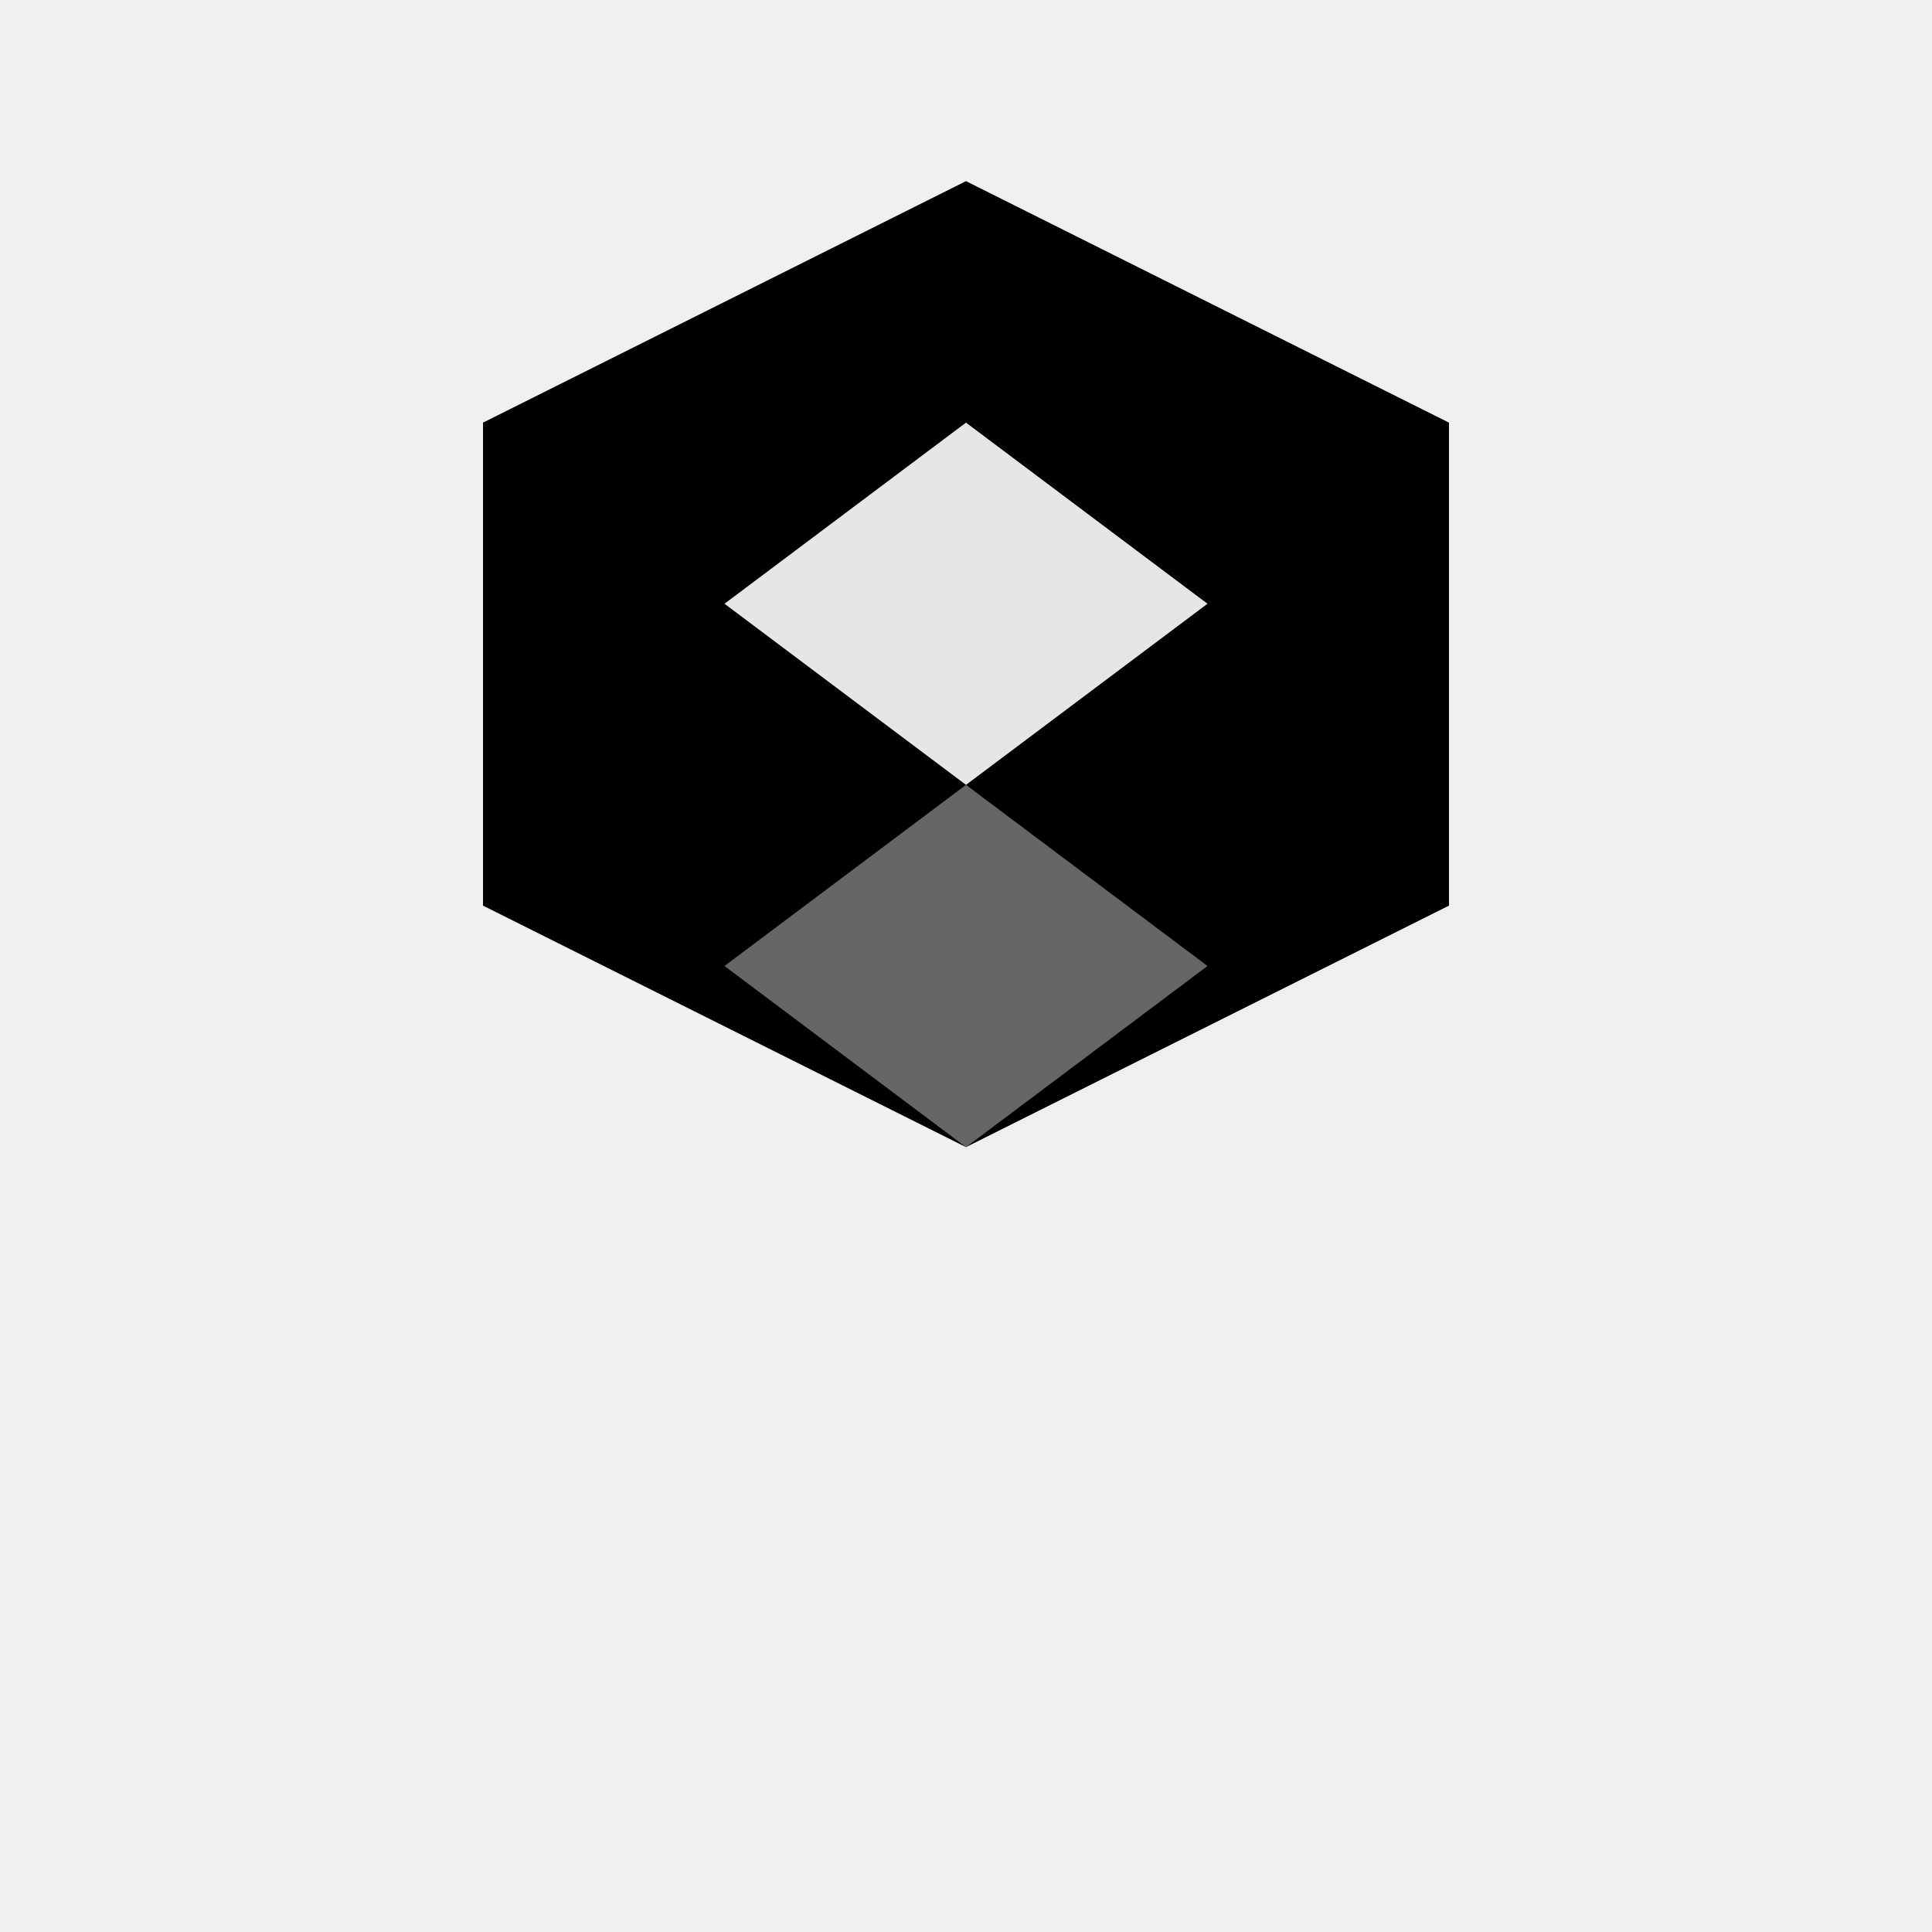
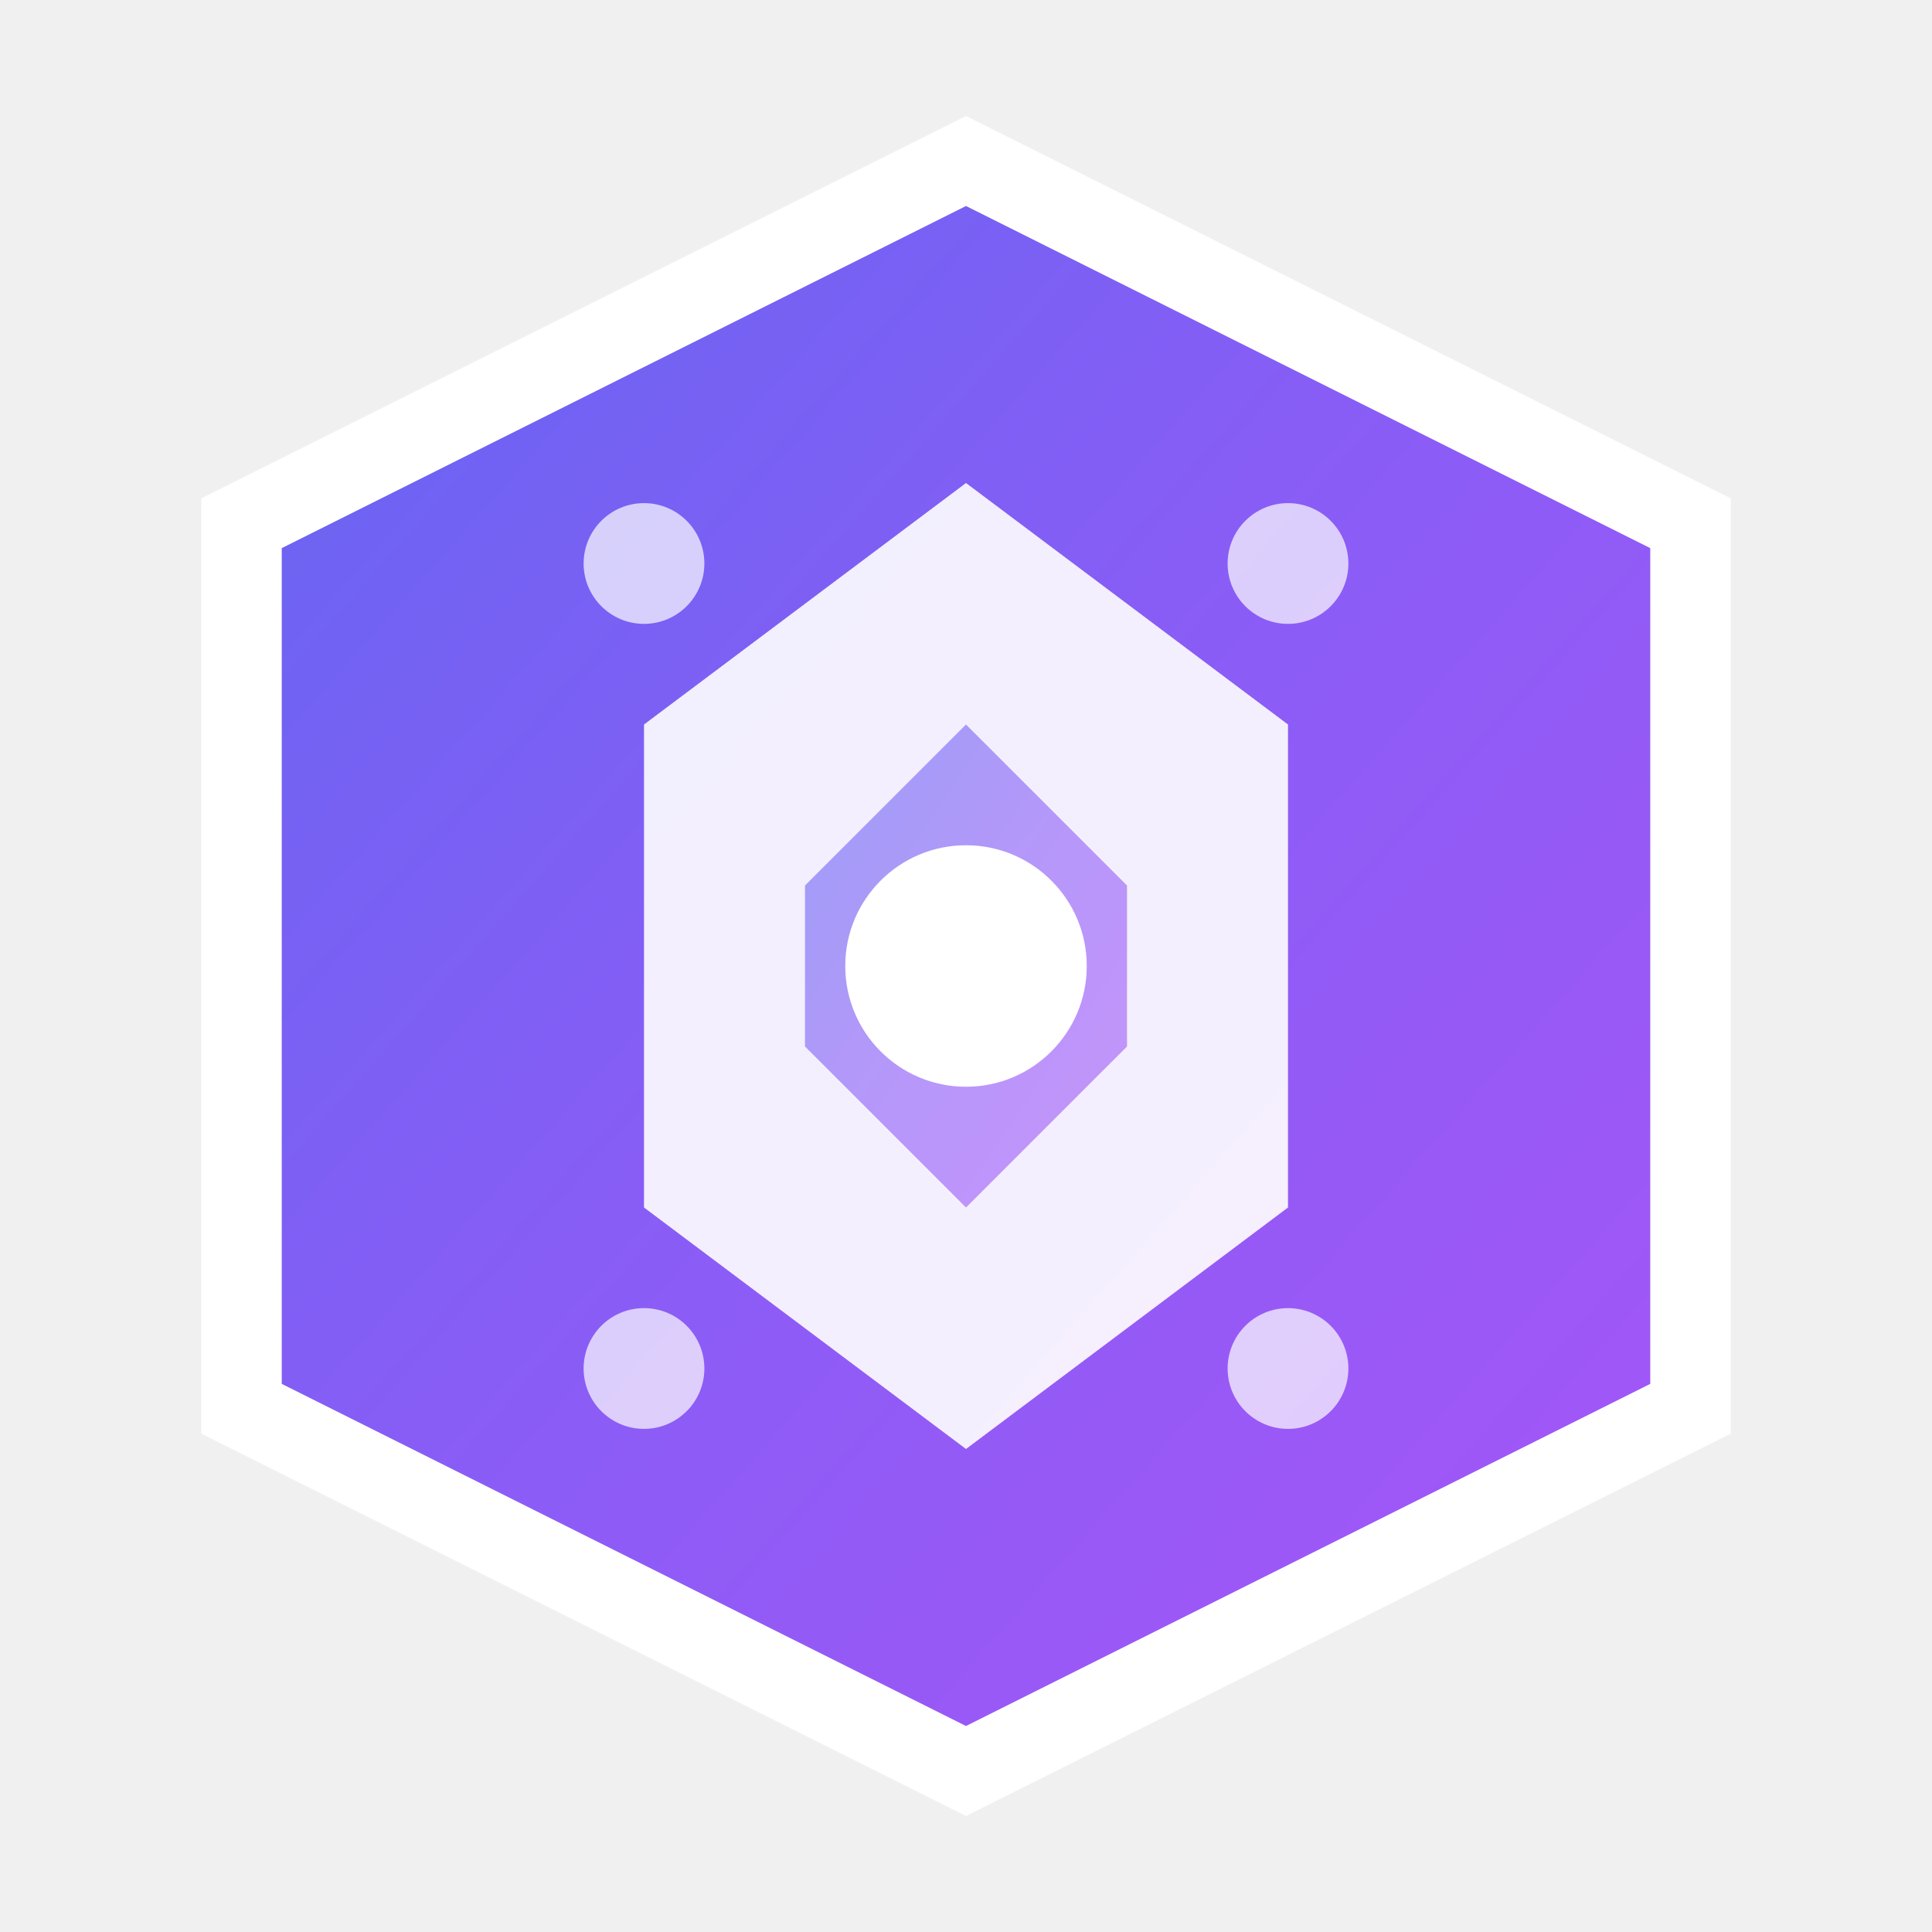
- <svg xmlns="http://www.w3.org/2000/svg" viewBox="0 0 64 64">
+ <svg xmlns="http://www.w3.org/2000/svg" viewBox="0 0 48 48" width="48" height="48">
  <defs>
-     <linearGradient id="favGrad" x1="0%" y1="0%" x2="100%" y2="100%">
-       <stop offset="0%" stopColor="#6366f1" />
-       <stop offset="100%" stopColor="#8b5cf6" />
+     <linearGradient id="faviconGrad" x1="0%" y1="0%" x2="100%" y2="100%">
+       <stop offset="0%" stop-color="#6366f1" />
+       <stop offset="50%" stop-color="#8b5cf6" />
+       <stop offset="100%" stop-color="#a855f7" />
    </linearGradient>
  </defs>
-   <polygon points="32,6 48,14 48,30 32,38 16,30 16,14" fill="url(#favGrad)" />
-   <polygon points="32,14 40,20 32,26 24,20" fill="white" opacity="0.9" />
-   <polygon points="32,26 40,32 32,38 24,32" fill="white" opacity="0.4" />
+   <polygon points="24,4 42,13 42,35 24,44 6,35 6,13" fill="url(#faviconGrad)" stroke="white" stroke-width="2" />
+   <polygon points="24,12 32,18 32,30 24,36 16,30 16,18" fill="white" opacity="0.9" />
+   <polygon points="24,18 28,22 28,26 24,30 20,26 20,22" fill="url(#faviconGrad)" opacity="0.6" />
+   <circle cx="24" cy="24" r="3" fill="white" />
+   <circle cx="16" cy="14" r="1.5" fill="white" opacity="0.7" />
+   <circle cx="32" cy="14" r="1.5" fill="white" opacity="0.7" />
+   <circle cx="16" cy="34" r="1.5" fill="white" opacity="0.7" />
+   <circle cx="32" cy="34" r="1.5" fill="white" opacity="0.7" />
</svg>
